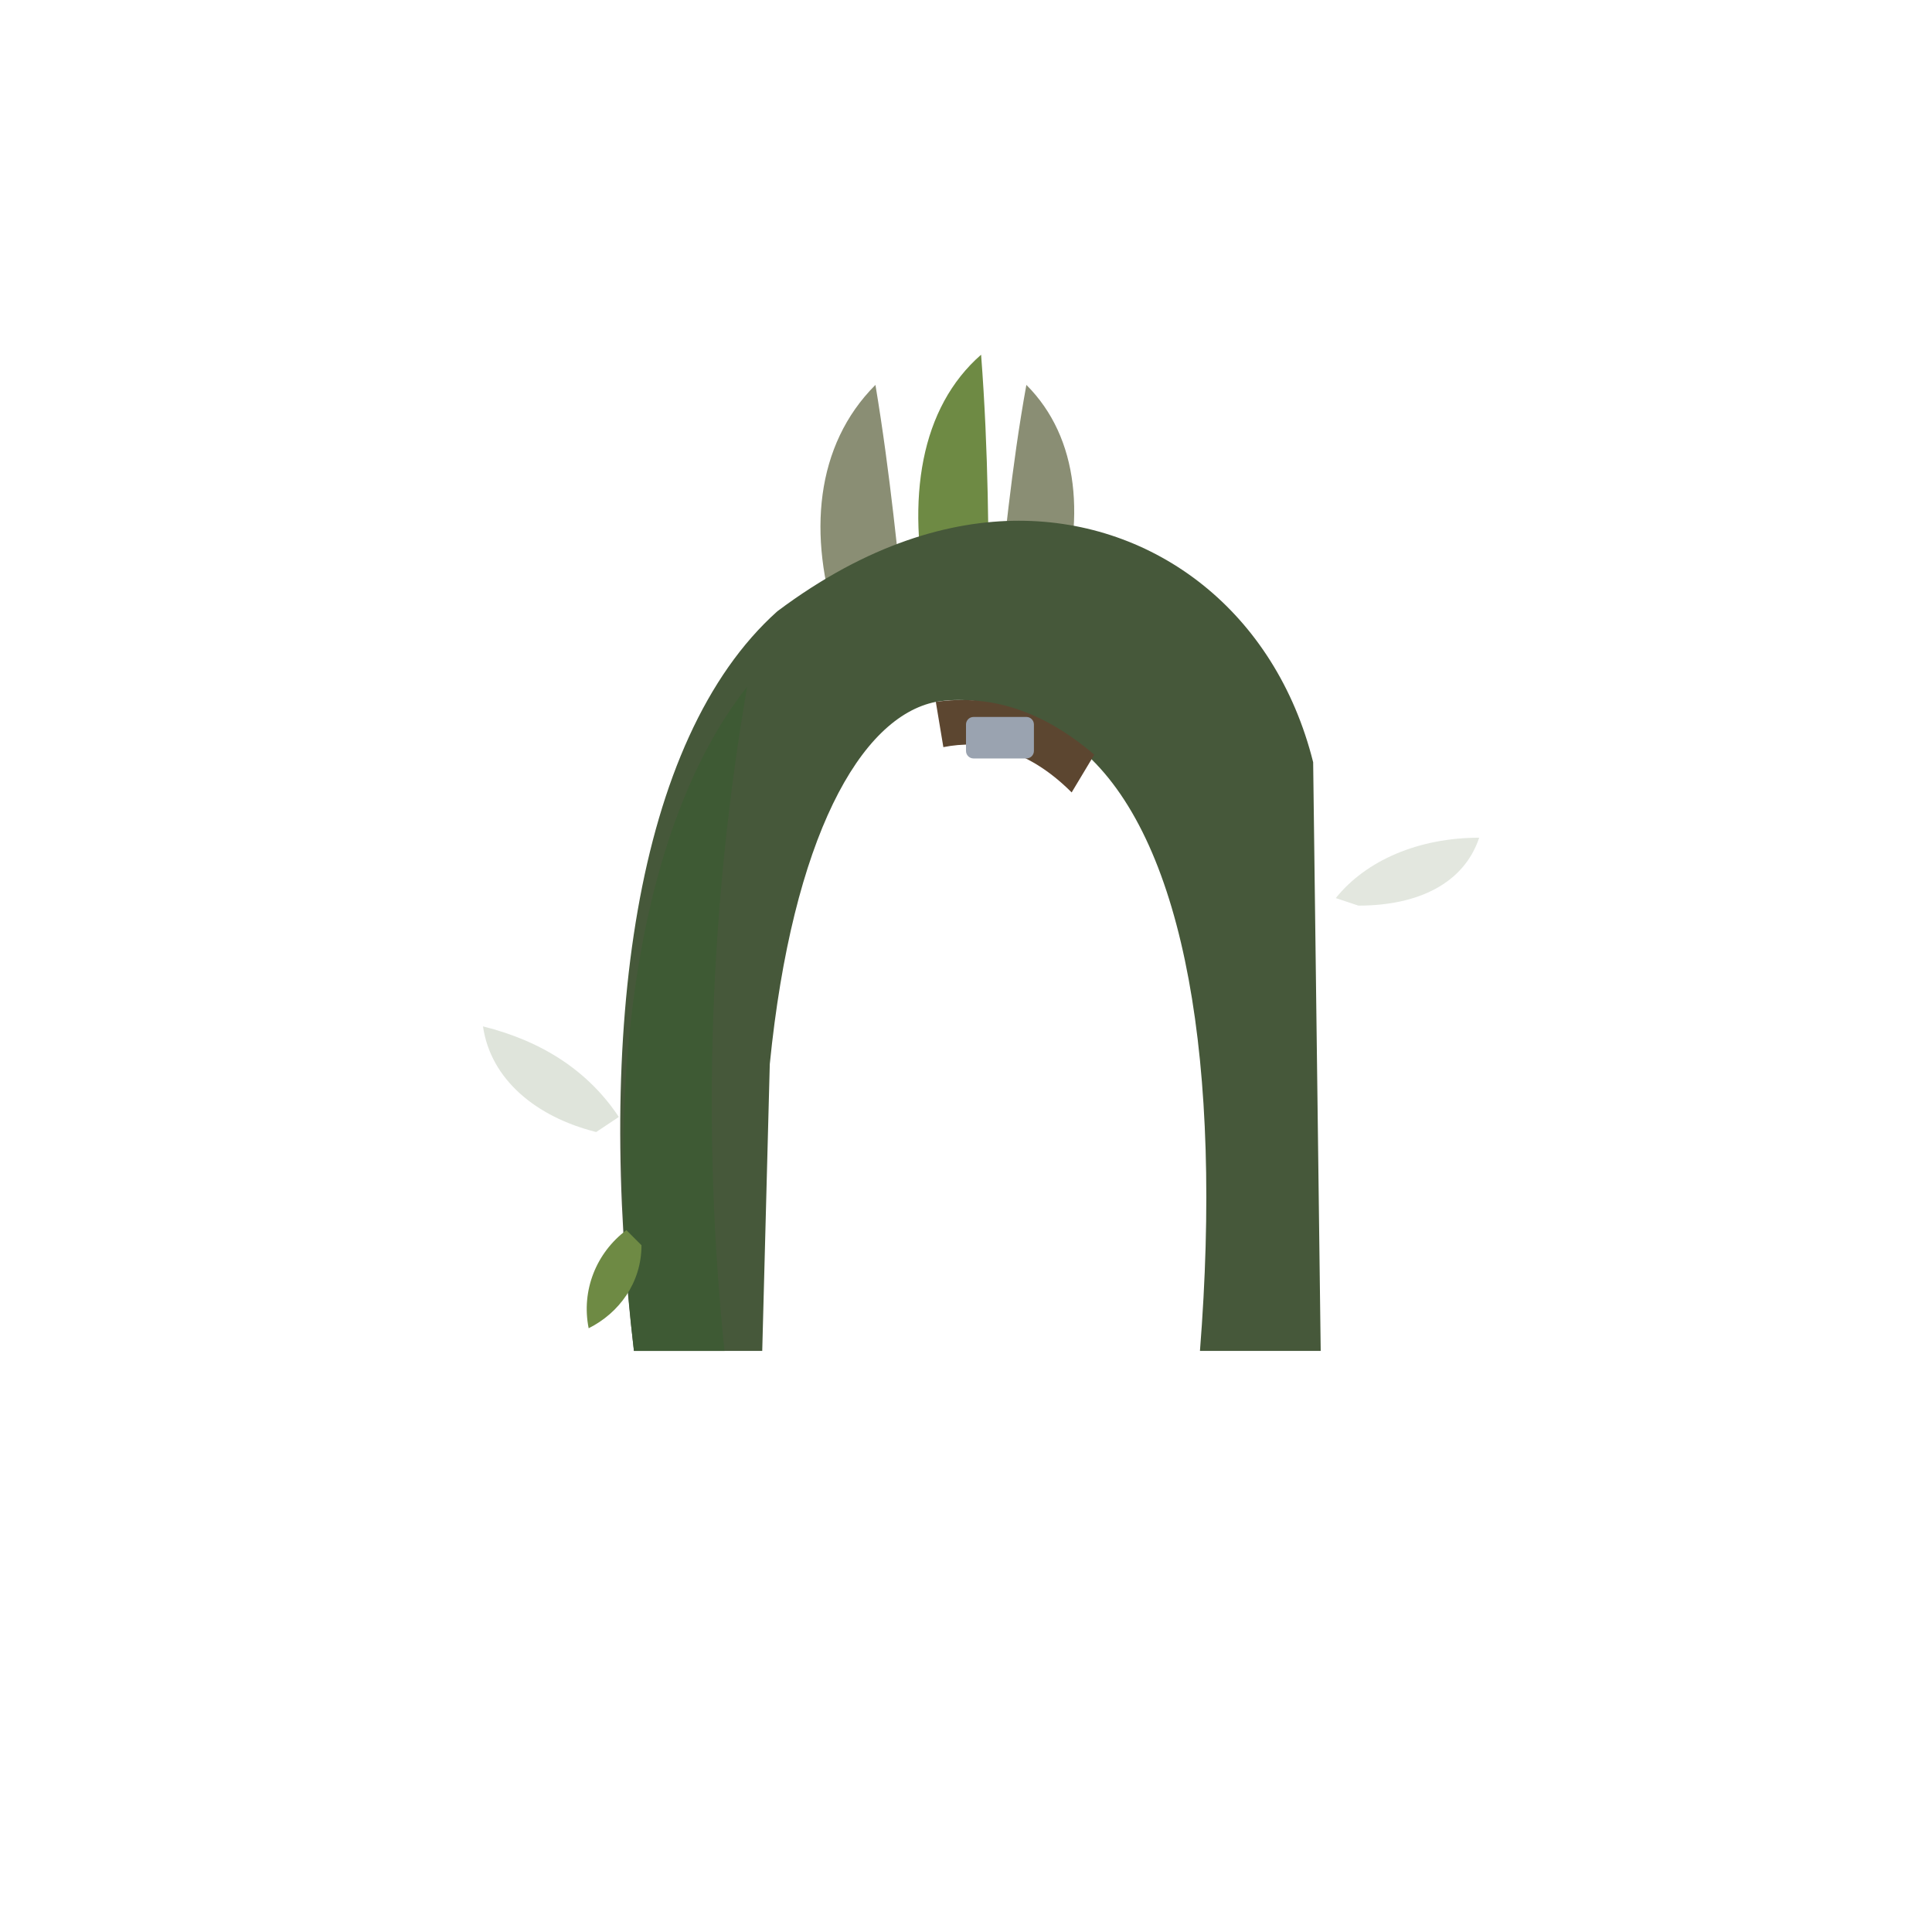
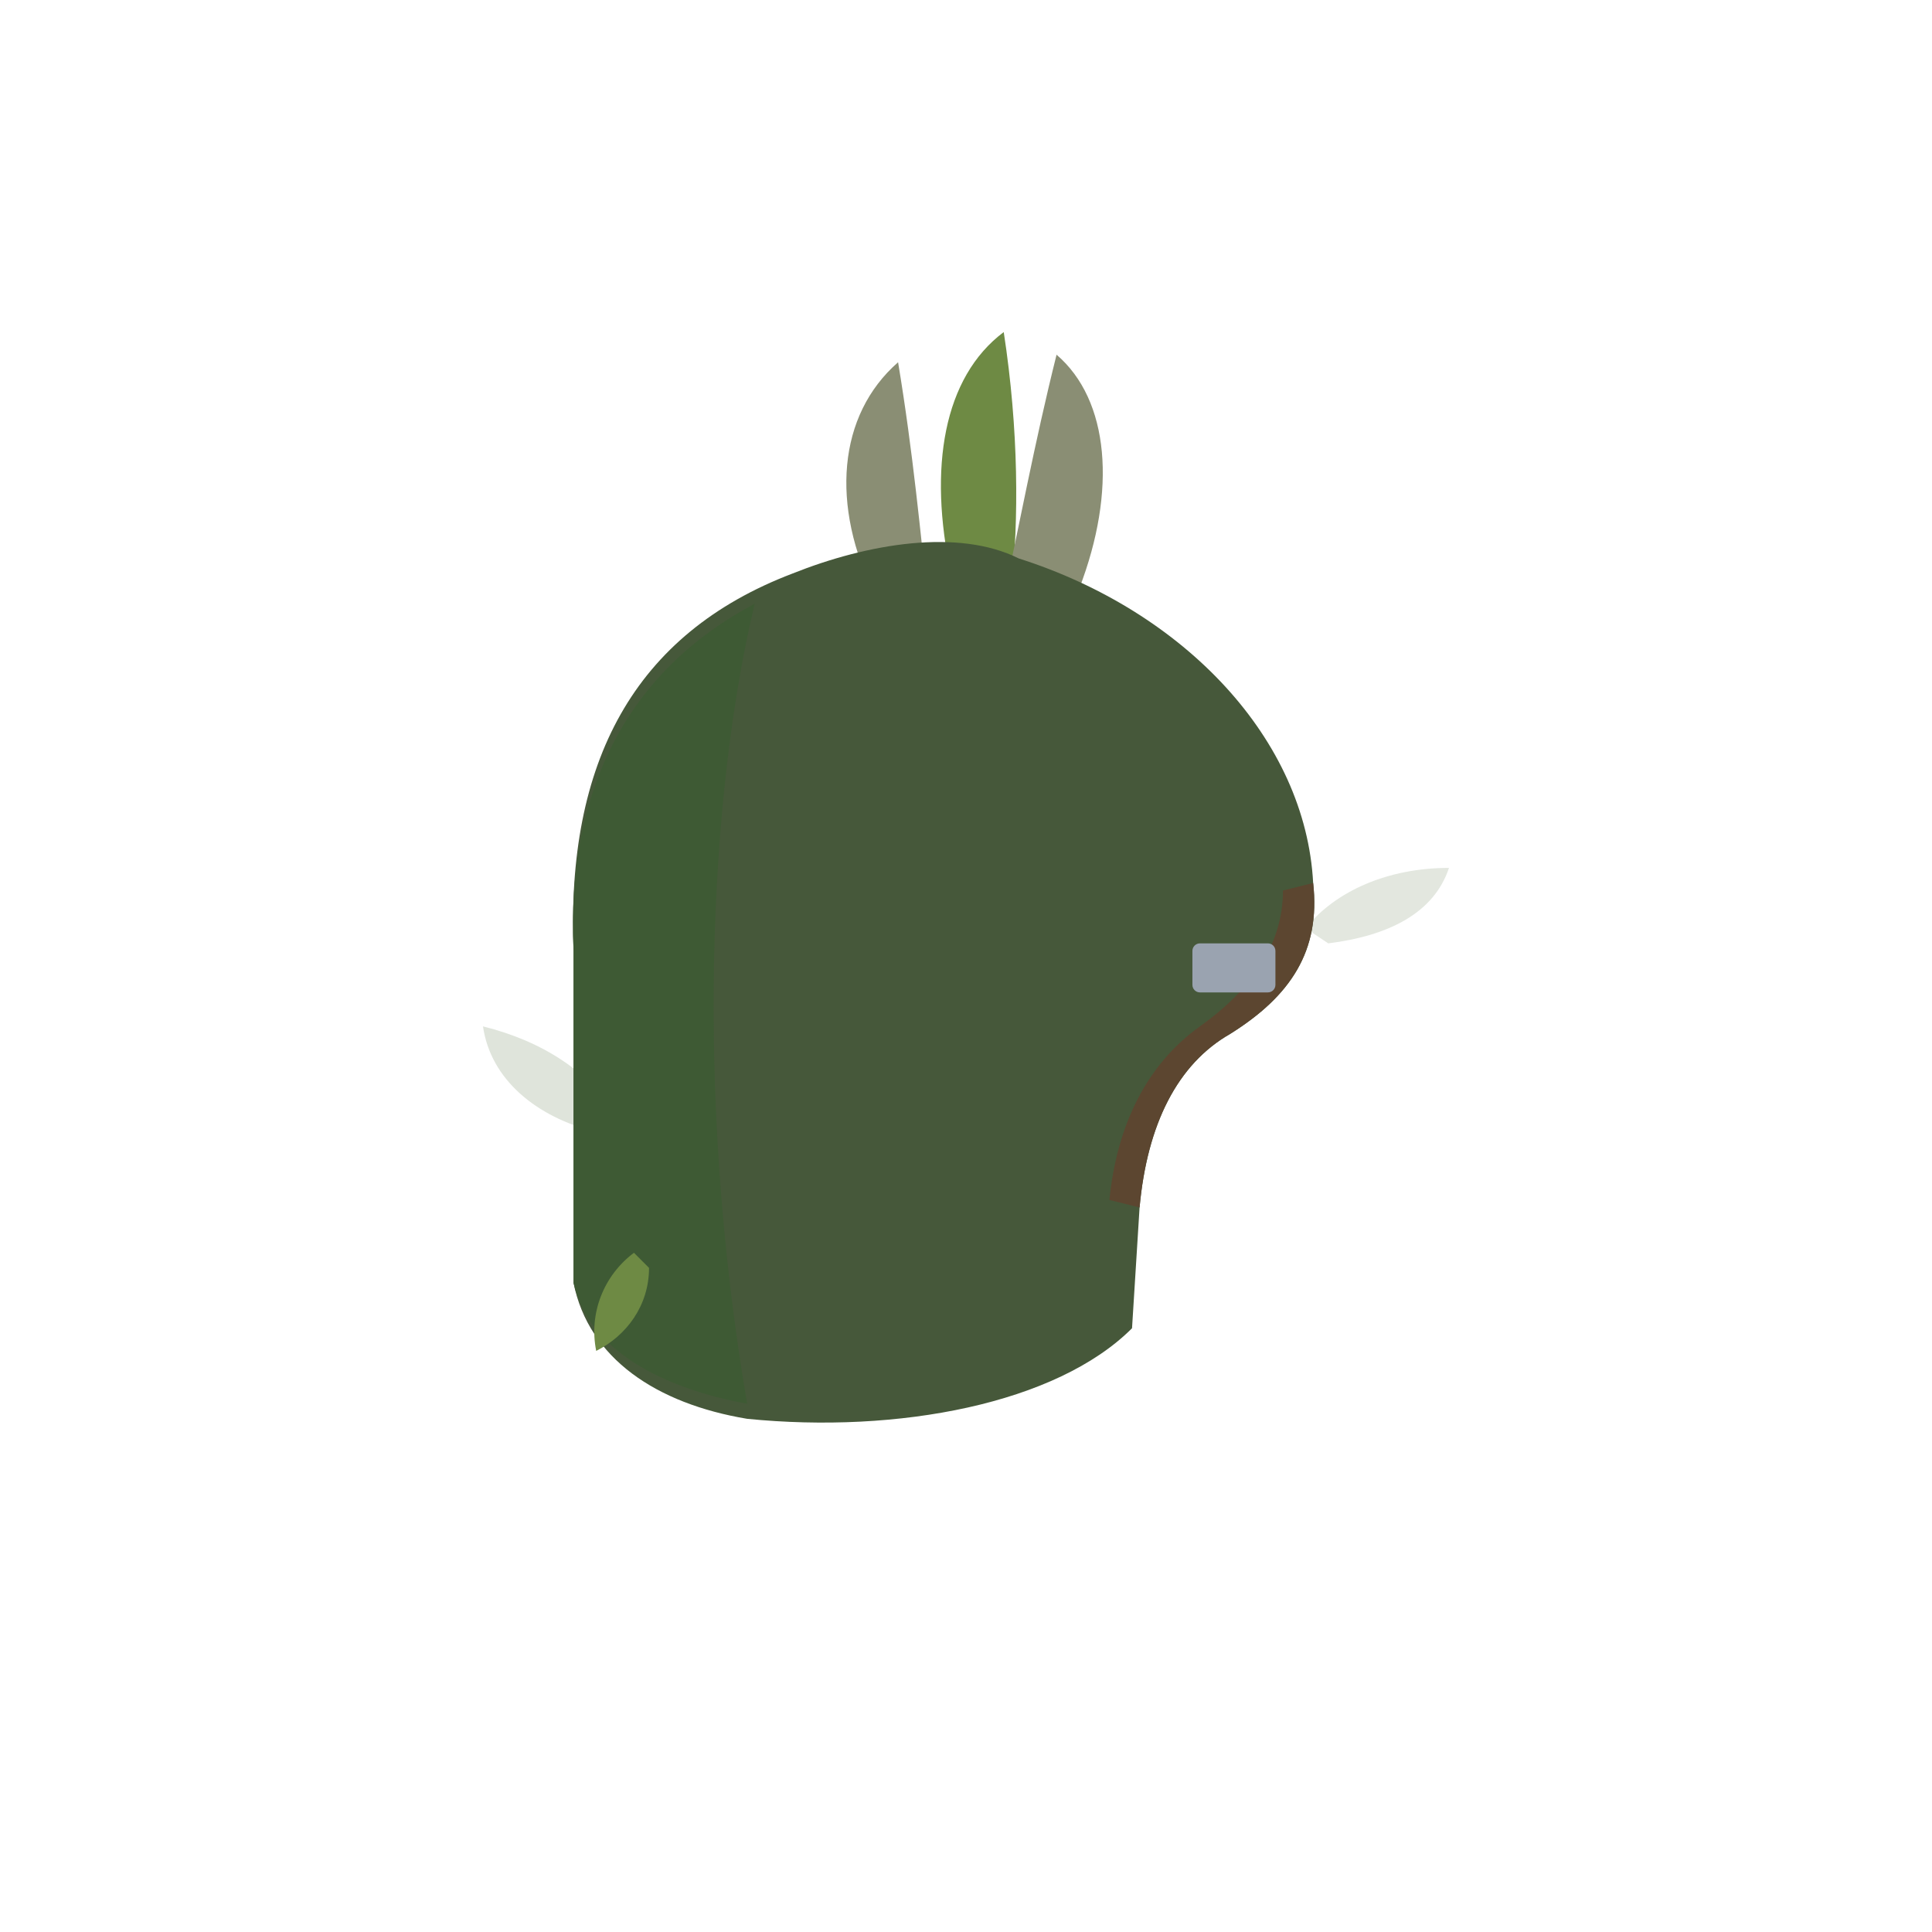
<svg xmlns="http://www.w3.org/2000/svg" viewBox="0 0 512 512" width="512" height="512">
  <path d="M158 300 C142 296 130 286 128 272 C144 276 156 284 164 296 Z" fill="#B8C4B0" opacity="0.45" />
-   <path d="M360 240 C376 240 388 234 392 222 C376 222 362 228 354 238 Z" fill="#B8C4B0" opacity="0.4" />
-   <path d="M222 166 C214 142 216 118 232 102 C236 126 238 148 240 166 Z" fill="#8A8E74" />
-   <path d="M246 160 C240 132 244 108 260 94 C262 120 262 144 262 162 Z" fill="#6E8A44" />
-   <path d="M280 162 C288 138 286 116 272 102 C268 124 266 146 264 164 Z" fill="#8A8E74" />
-   <path fill-rule="evenodd" d="M168 358 C158 274 168 196 206 162 C230 144 252 138 270 138 C306 138 338 162 348 202 L350 358 L318 358 C324 282 314 224 288 200 C274 188 260 184 248 186 C228 190 210 222 204 282 L202 358 Z" fill="#46583A" />
-   <path d="M168 358 C160 290 168 220 198 182 C188 240 186 300 192 358 Z" fill="#3E5A34" />
-   <path d="M248 186 C262 184 276 188 290 200 L284 210 C272 198 260 196 250 198 Z" fill="#5C4630" />
-   <rect x="256" y="190" width="18" height="11" rx="2" fill="#9AA3B0" />
-   <path d="M166 326 C158 332 154 342 156 352 C164 348 170 340 170 330 Z" fill="#6E8A44" />
+   <path d="M352 250 C368 248 380 242 384 230 C368 230 354 236 346 246 Z" fill="#B8C4B0" opacity="0.4" />
+   <path d="M232 158 C220 134 222 110 238 96 C242 120 244 142 246 160 Z" fill="#8A8E74" />
+   <path d="M252 152 C246 124 250 100 266 88 C270 114 270 138 268 156 Z" fill="#6E8A44" />
+   <path d="M286 156 C296 130 294 106 280 94 C274 118 270 140 266 158 Z" fill="#8A8E74" />
+   <path d="M152 252 C150 202 168 168 210 152 C230 144 254 140 270 148 C314 162 346 196 348 234 C350 252 342 264 326 274 C312 282 304 298 302 320 L300 352 C280 372 238 380 198 376 C174 372 156 360 152 340 Z" fill="#46583A" />
+   <path d="M152 252 C150 210 166 178 200 160 C188 210 184 290 198 372 C176 368 156 358 152 340 Z" fill="#3E5A34" />
+   <path d="M348 234 C350 252 342 264 326 274 C312 282 304 298 302 320 L294 318 C296 298 304 282 318 272 C332 262 340 250 340 236 Z" fill="#5C4630" />
+   <rect x="316" y="250" width="22" height="13" rx="2" fill="#9AA3B0" />
+   <path d="M168 332 C160 338 156 348 158 358 C166 354 172 346 172 336 Z" fill="#6E8A44" />
</svg>
